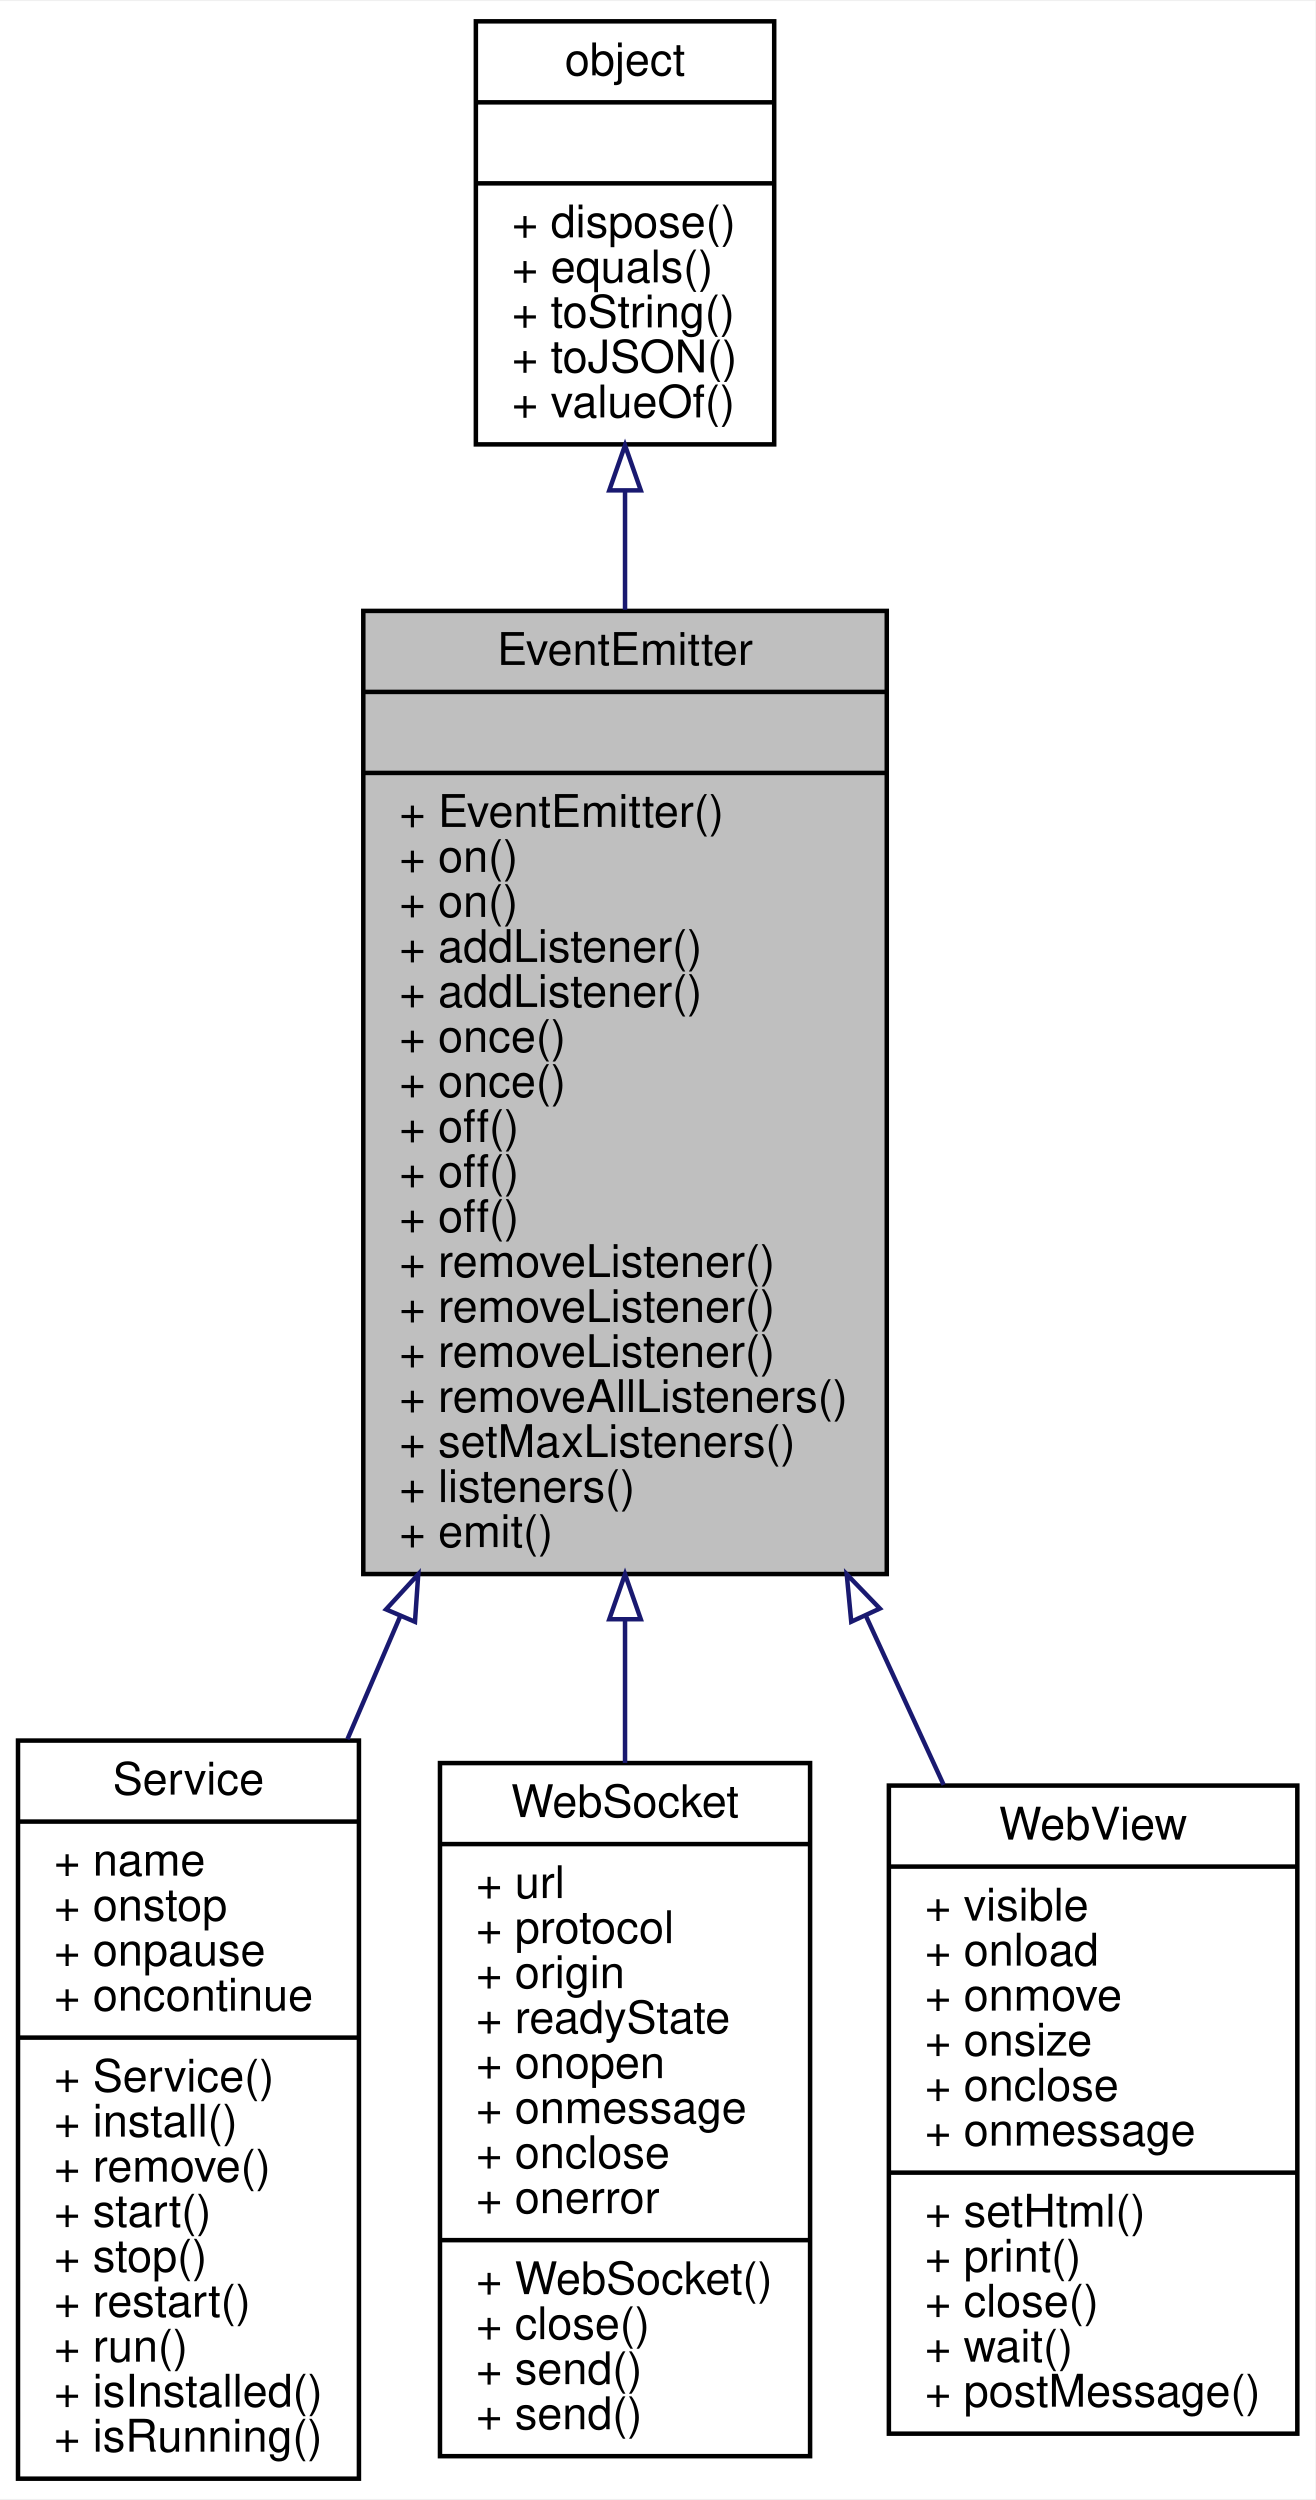
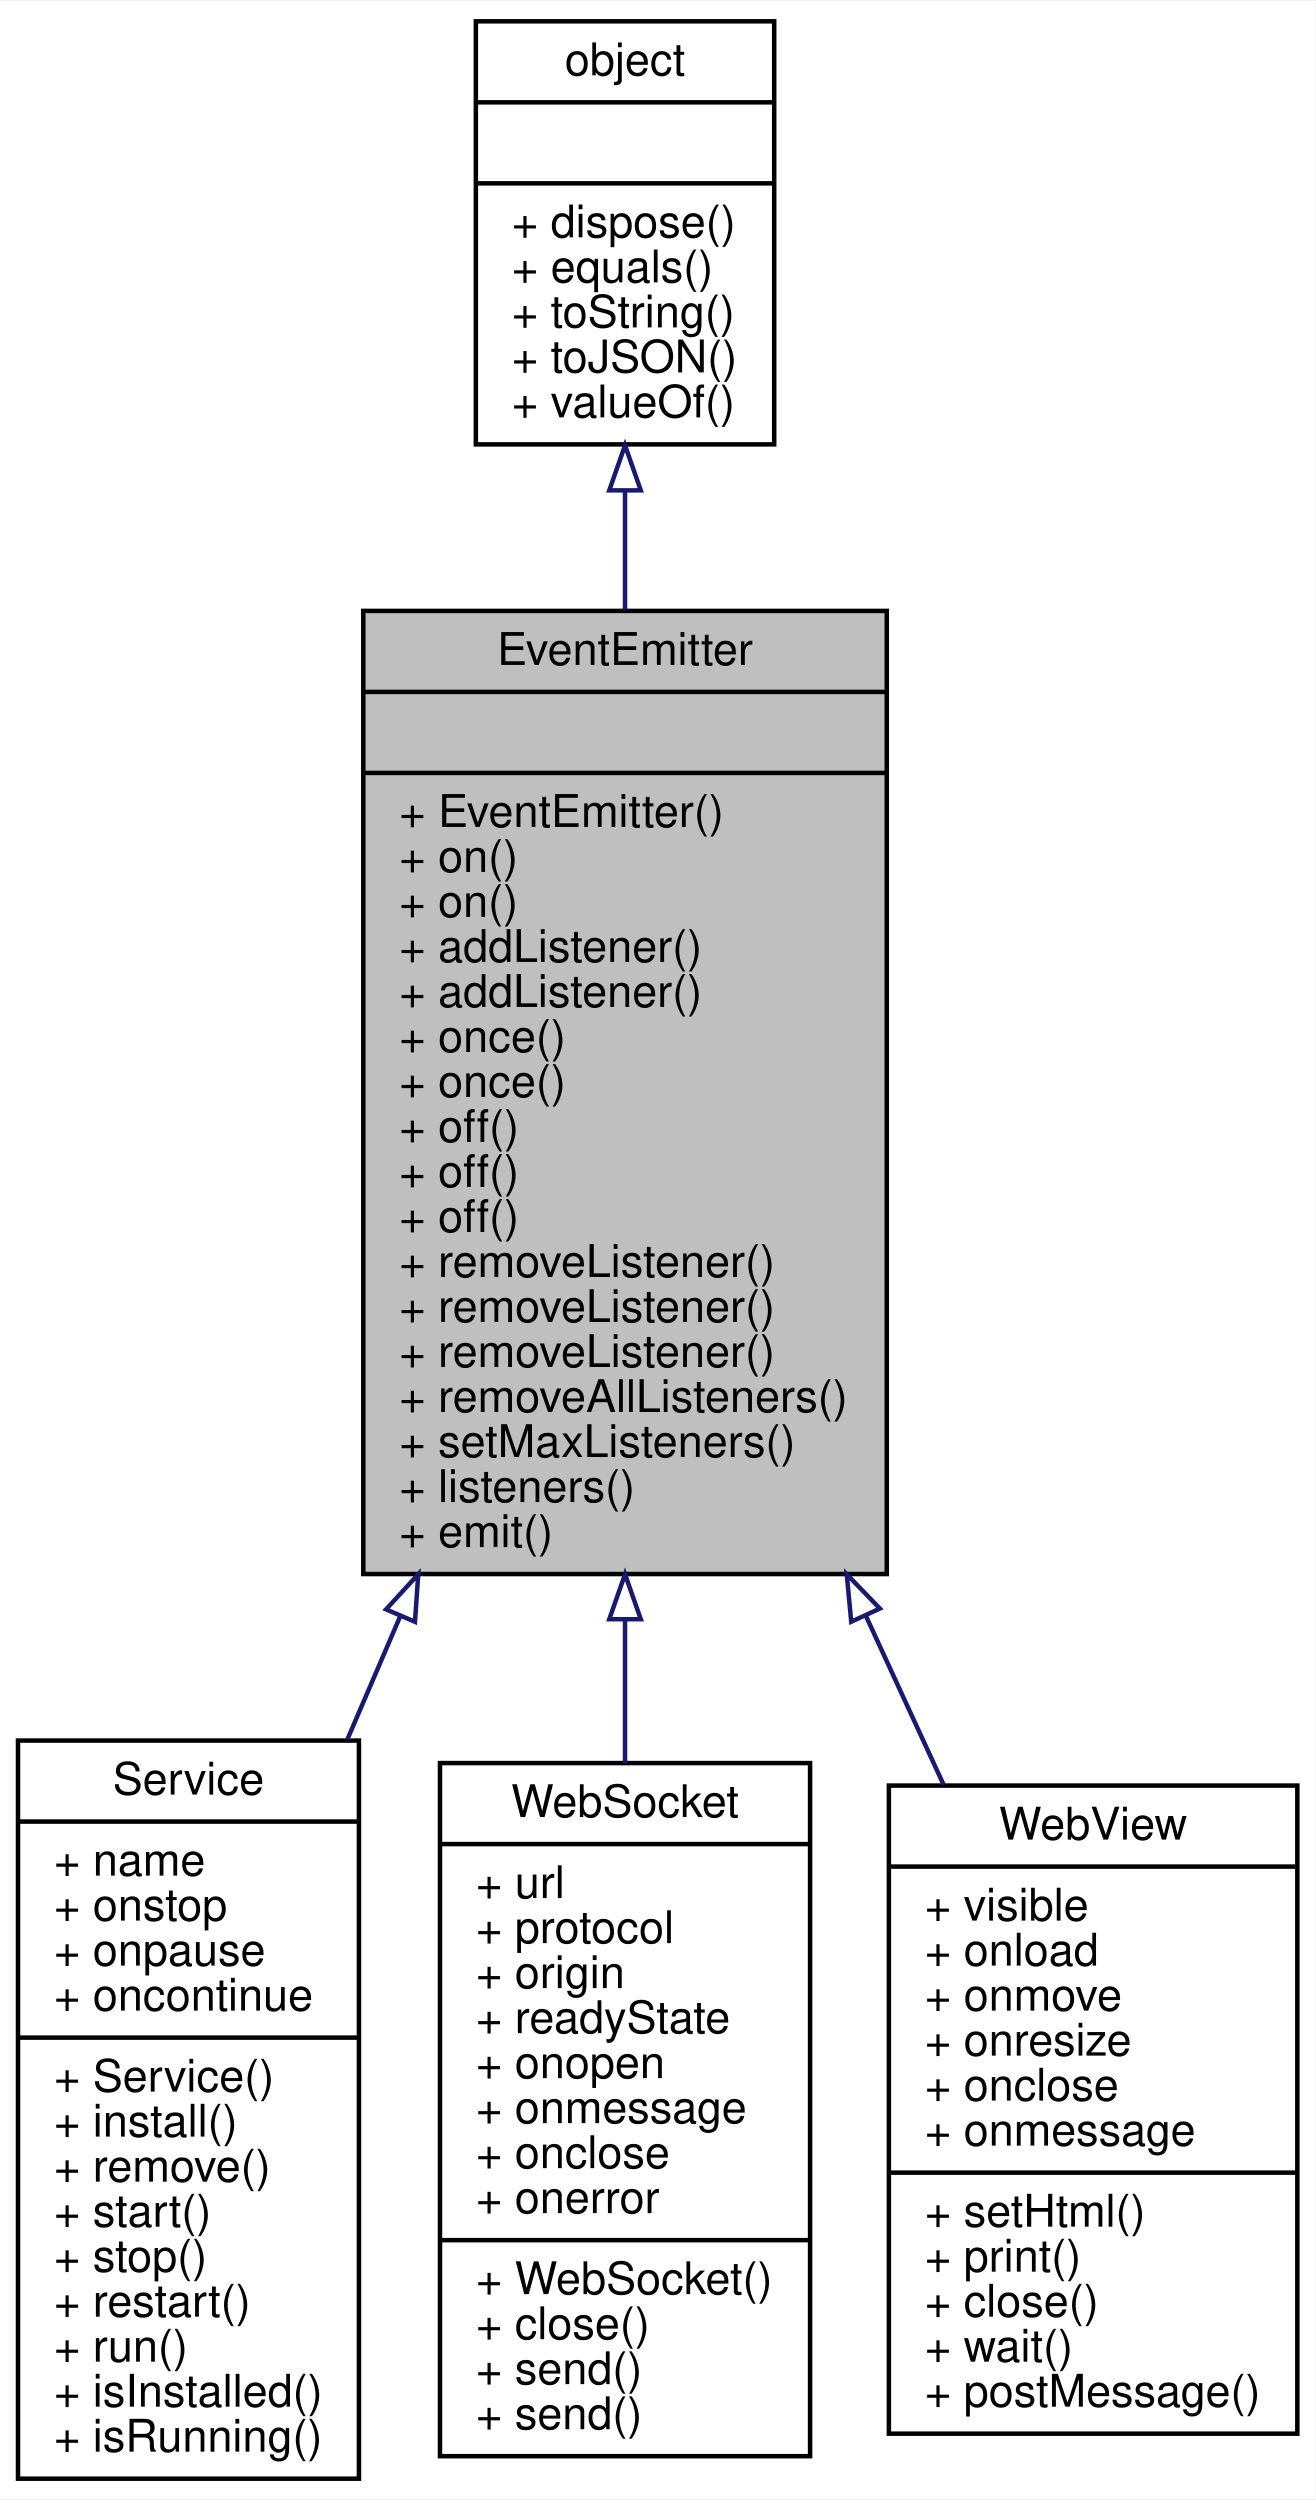
<svg xmlns="http://www.w3.org/2000/svg" xmlns:xlink="http://www.w3.org/1999/xlink" width="292pt" height="555pt" viewBox="0.00 0.00 292.25 555.00">
  <g id="graph0" class="graph" transform="scale(1 1) rotate(0) translate(4 551)">
    <polygon fill="#ffffff" stroke="transparent" points="-4,4 -4,-551 288.253,-551 288.253,4 -4,4" />
    <g id="node1" class="node">
      <polygon fill="#bfbfbf" stroke="#000000" points="76.719,-201.5 76.719,-415.5 193.032,-415.5 193.032,-201.5 76.719,-201.5" />
      <text text-anchor="middle" x="134.875" y="-403.5" font-family="Helvetica,sans-Serif" font-size="10.00" fill="#000000">EventEmitter</text>
      <polyline fill="none" stroke="#000000" points="76.719,-397.5 193.032,-397.5 " />
      <text text-anchor="middle" x="134.875" y="-385.5" font-family="Helvetica,sans-Serif" font-size="10.00" fill="#000000"> </text>
      <polyline fill="none" stroke="#000000" points="76.719,-379.5 193.032,-379.5 " />
      <text text-anchor="start" x="84.719" y="-367.5" font-family="Helvetica,sans-Serif" font-size="10.00" fill="#000000">+ EventEmitter()</text>
      <text text-anchor="start" x="84.719" y="-357.5" font-family="Helvetica,sans-Serif" font-size="10.00" fill="#000000">+ on()</text>
      <text text-anchor="start" x="84.719" y="-347.5" font-family="Helvetica,sans-Serif" font-size="10.00" fill="#000000">+ on()</text>
      <text text-anchor="start" x="84.719" y="-337.5" font-family="Helvetica,sans-Serif" font-size="10.00" fill="#000000">+ addListener()</text>
      <text text-anchor="start" x="84.719" y="-327.5" font-family="Helvetica,sans-Serif" font-size="10.00" fill="#000000">+ addListener()</text>
      <text text-anchor="start" x="84.719" y="-317.5" font-family="Helvetica,sans-Serif" font-size="10.00" fill="#000000">+ once()</text>
      <text text-anchor="start" x="84.719" y="-307.5" font-family="Helvetica,sans-Serif" font-size="10.00" fill="#000000">+ once()</text>
      <text text-anchor="start" x="84.719" y="-297.5" font-family="Helvetica,sans-Serif" font-size="10.00" fill="#000000">+ off()</text>
      <text text-anchor="start" x="84.719" y="-287.5" font-family="Helvetica,sans-Serif" font-size="10.00" fill="#000000">+ off()</text>
      <text text-anchor="start" x="84.719" y="-277.5" font-family="Helvetica,sans-Serif" font-size="10.00" fill="#000000">+ off()</text>
      <text text-anchor="start" x="84.719" y="-267.5" font-family="Helvetica,sans-Serif" font-size="10.00" fill="#000000">+ removeListener()</text>
      <text text-anchor="start" x="84.719" y="-257.5" font-family="Helvetica,sans-Serif" font-size="10.00" fill="#000000">+ removeListener()</text>
      <text text-anchor="start" x="84.719" y="-247.5" font-family="Helvetica,sans-Serif" font-size="10.00" fill="#000000">+ removeListener()</text>
      <text text-anchor="start" x="84.719" y="-237.5" font-family="Helvetica,sans-Serif" font-size="10.00" fill="#000000">+ removeAllListeners()</text>
      <text text-anchor="start" x="84.719" y="-227.5" font-family="Helvetica,sans-Serif" font-size="10.00" fill="#000000">+ setMaxListeners()</text>
      <text text-anchor="start" x="84.719" y="-217.5" font-family="Helvetica,sans-Serif" font-size="10.00" fill="#000000">+ listeners()</text>
      <text text-anchor="start" x="84.719" y="-207.5" font-family="Helvetica,sans-Serif" font-size="10.00" fill="#000000">+ emit()</text>
    </g>
    <g id="node3" class="node">
      <g id="a_node3">
        <a xlink:href="../../d1/db9/interfaceService.html" target="_top" xlink:title="系统服务管理对象 ">
          <polygon fill="#ffffff" stroke="#000000" points="0,-.5 0,-164.5 75.751,-164.5 75.751,-.5 0,-.5" />
          <text text-anchor="middle" x="37.876" y="-152.5" font-family="Helvetica,sans-Serif" font-size="10.00" fill="#000000">Service</text>
          <polyline fill="none" stroke="#000000" points="0,-146.5 75.751,-146.5 " />
          <text text-anchor="start" x="8" y="-134.5" font-family="Helvetica,sans-Serif" font-size="10.00" fill="#000000">+ name</text>
          <text text-anchor="start" x="8" y="-124.5" font-family="Helvetica,sans-Serif" font-size="10.00" fill="#000000">+ onstop</text>
          <text text-anchor="start" x="8" y="-114.5" font-family="Helvetica,sans-Serif" font-size="10.00" fill="#000000">+ onpause</text>
          <text text-anchor="start" x="8" y="-104.5" font-family="Helvetica,sans-Serif" font-size="10.00" fill="#000000">+ oncontinue</text>
          <polyline fill="none" stroke="#000000" points="0,-98.5 75.751,-98.5 " />
          <text text-anchor="start" x="8" y="-86.5" font-family="Helvetica,sans-Serif" font-size="10.00" fill="#000000">+ Service()</text>
          <text text-anchor="start" x="8" y="-76.5" font-family="Helvetica,sans-Serif" font-size="10.00" fill="#000000">+ install()</text>
          <text text-anchor="start" x="8" y="-66.5" font-family="Helvetica,sans-Serif" font-size="10.00" fill="#000000">+ remove()</text>
          <text text-anchor="start" x="8" y="-56.5" font-family="Helvetica,sans-Serif" font-size="10.00" fill="#000000">+ start()</text>
          <text text-anchor="start" x="8" y="-46.5" font-family="Helvetica,sans-Serif" font-size="10.00" fill="#000000">+ stop()</text>
          <text text-anchor="start" x="8" y="-36.5" font-family="Helvetica,sans-Serif" font-size="10.00" fill="#000000">+ restart()</text>
          <text text-anchor="start" x="8" y="-26.5" font-family="Helvetica,sans-Serif" font-size="10.00" fill="#000000">+ run()</text>
          <text text-anchor="start" x="8" y="-16.5" font-family="Helvetica,sans-Serif" font-size="10.00" fill="#000000">+ isInstalled()</text>
          <text text-anchor="start" x="8" y="-6.5" font-family="Helvetica,sans-Serif" font-size="10.00" fill="#000000">+ isRunning()</text>
        </a>
      </g>
    </g>
    <g id="edge2" class="edge">
      <path fill="none" stroke="#191970" d="M84.962,-192.207C80.992,-182.958 77.035,-173.738 73.197,-164.796" />
      <polygon fill="none" stroke="#191970" points="81.772,-193.648 88.932,-201.457 88.204,-190.887 81.772,-193.648" />
    </g>
    <g id="node4" class="node">
      <g id="a_node4">
        <a xlink:href="../../de/d2a/interfaceWebSocket.html" target="_top" xlink:title="WebSocket 包协议转换处理器 ">
          <polygon fill="#ffffff" stroke="#000000" points="93.758,-5.5 93.758,-159.5 175.993,-159.5 175.993,-5.5 93.758,-5.5" />
          <text text-anchor="middle" x="134.875" y="-147.5" font-family="Helvetica,sans-Serif" font-size="10.00" fill="#000000">WebSocket</text>
          <polyline fill="none" stroke="#000000" points="93.758,-141.5 175.993,-141.5 " />
          <text text-anchor="start" x="101.758" y="-129.5" font-family="Helvetica,sans-Serif" font-size="10.00" fill="#000000">+ url</text>
          <text text-anchor="start" x="101.758" y="-119.5" font-family="Helvetica,sans-Serif" font-size="10.00" fill="#000000">+ protocol</text>
          <text text-anchor="start" x="101.758" y="-109.5" font-family="Helvetica,sans-Serif" font-size="10.00" fill="#000000">+ origin</text>
          <text text-anchor="start" x="101.758" y="-99.5" font-family="Helvetica,sans-Serif" font-size="10.00" fill="#000000">+ readyState</text>
          <text text-anchor="start" x="101.758" y="-89.5" font-family="Helvetica,sans-Serif" font-size="10.00" fill="#000000">+ onopen</text>
          <text text-anchor="start" x="101.758" y="-79.5" font-family="Helvetica,sans-Serif" font-size="10.00" fill="#000000">+ onmessage</text>
          <text text-anchor="start" x="101.758" y="-69.5" font-family="Helvetica,sans-Serif" font-size="10.00" fill="#000000">+ onclose</text>
          <text text-anchor="start" x="101.758" y="-59.5" font-family="Helvetica,sans-Serif" font-size="10.00" fill="#000000">+ onerror</text>
          <polyline fill="none" stroke="#000000" points="93.758,-53.5 175.993,-53.5 " />
          <text text-anchor="start" x="101.758" y="-41.5" font-family="Helvetica,sans-Serif" font-size="10.00" fill="#000000">+ WebSocket()</text>
          <text text-anchor="start" x="101.758" y="-31.5" font-family="Helvetica,sans-Serif" font-size="10.00" fill="#000000">+ close()</text>
          <text text-anchor="start" x="101.758" y="-21.5" font-family="Helvetica,sans-Serif" font-size="10.00" fill="#000000">+ send()</text>
          <text text-anchor="start" x="101.758" y="-11.5" font-family="Helvetica,sans-Serif" font-size="10.00" fill="#000000">+ send()</text>
        </a>
      </g>
    </g>
    <g id="edge3" class="edge">
      <path fill="none" stroke="#191970" d="M134.875,-191.168C134.875,-180.441 134.875,-169.766 134.875,-159.531" />
      <polygon fill="none" stroke="#191970" points="131.376,-191.457 134.875,-201.457 138.376,-191.457 131.376,-191.457" />
    </g>
    <g id="node5" class="node">
      <g id="a_node5">
        <a xlink:href="../../d8/d79/interfaceWebView.html" target="_top" xlink:title="浏览器窗口对象 ">
          <polygon fill="#ffffff" stroke="#000000" points="193.498,-10.5 193.498,-154.5 284.253,-154.5 284.253,-10.5 193.498,-10.5" />
          <text text-anchor="middle" x="238.875" y="-142.5" font-family="Helvetica,sans-Serif" font-size="10.00" fill="#000000">WebView</text>
          <polyline fill="none" stroke="#000000" points="193.498,-136.5 284.253,-136.5 " />
          <text text-anchor="start" x="201.498" y="-124.5" font-family="Helvetica,sans-Serif" font-size="10.00" fill="#000000">+ visible</text>
          <text text-anchor="start" x="201.498" y="-114.5" font-family="Helvetica,sans-Serif" font-size="10.00" fill="#000000">+ onload</text>
          <text text-anchor="start" x="201.498" y="-104.5" font-family="Helvetica,sans-Serif" font-size="10.00" fill="#000000">+ onmove</text>
-           <text text-anchor="start" x="201.498" y="-94.5" font-family="Helvetica,sans-Serif" font-size="10.00" fill="#000000">+ onsize</text>
+           <text text-anchor="start" x="201.498" y="-94.5" font-family="Helvetica,sans-Serif" font-size="10.00" fill="#000000">+ onresize</text>
          <text text-anchor="start" x="201.498" y="-84.5" font-family="Helvetica,sans-Serif" font-size="10.00" fill="#000000">+ onclose</text>
          <text text-anchor="start" x="201.498" y="-74.5" font-family="Helvetica,sans-Serif" font-size="10.00" fill="#000000">+ onmessage</text>
          <polyline fill="none" stroke="#000000" points="193.498,-68.5 284.253,-68.5 " />
          <text text-anchor="start" x="201.498" y="-56.5" font-family="Helvetica,sans-Serif" font-size="10.00" fill="#000000">+ setHtml()</text>
          <text text-anchor="start" x="201.498" y="-46.5" font-family="Helvetica,sans-Serif" font-size="10.00" fill="#000000">+ print()</text>
          <text text-anchor="start" x="201.498" y="-36.5" font-family="Helvetica,sans-Serif" font-size="10.00" fill="#000000">+ close()</text>
          <text text-anchor="start" x="201.498" y="-26.5" font-family="Helvetica,sans-Serif" font-size="10.00" fill="#000000">+ wait()</text>
          <text text-anchor="start" x="201.498" y="-16.5" font-family="Helvetica,sans-Serif" font-size="10.00" fill="#000000">+ postMessage()</text>
        </a>
      </g>
    </g>
    <g id="edge4" class="edge">
      <path fill="none" stroke="#191970" d="M188.414,-192.156C194.292,-179.384 200.143,-166.669 205.667,-154.664" />
      <polygon fill="none" stroke="#191970" points="185.135,-190.909 184.134,-201.457 191.494,-193.835 185.135,-190.909" />
    </g>
    <g id="node2" class="node">
      <g id="a_node2">
        <a xlink:href="../../db/d38/interfaceobject.html" target="_top" xlink:title="基础对象，所有对象均继承于此 ">
          <polygon fill="#ffffff" stroke="#000000" points="101.731,-452.5 101.731,-546.5 168.019,-546.5 168.019,-452.5 101.731,-452.5" />
          <text text-anchor="middle" x="134.875" y="-534.5" font-family="Helvetica,sans-Serif" font-size="10.00" fill="#000000">object</text>
          <polyline fill="none" stroke="#000000" points="101.731,-528.5 168.019,-528.5 " />
          <text text-anchor="middle" x="134.875" y="-516.5" font-family="Helvetica,sans-Serif" font-size="10.00" fill="#000000"> </text>
          <polyline fill="none" stroke="#000000" points="101.731,-510.5 168.019,-510.5 " />
          <text text-anchor="start" x="109.731" y="-498.5" font-family="Helvetica,sans-Serif" font-size="10.00" fill="#000000">+ dispose()</text>
          <text text-anchor="start" x="109.731" y="-488.5" font-family="Helvetica,sans-Serif" font-size="10.00" fill="#000000">+ equals()</text>
          <text text-anchor="start" x="109.731" y="-478.5" font-family="Helvetica,sans-Serif" font-size="10.00" fill="#000000">+ toString()</text>
          <text text-anchor="start" x="109.731" y="-468.5" font-family="Helvetica,sans-Serif" font-size="10.00" fill="#000000">+ toJSON()</text>
          <text text-anchor="start" x="109.731" y="-458.5" font-family="Helvetica,sans-Serif" font-size="10.00" fill="#000000">+ valueOf()</text>
        </a>
      </g>
    </g>
    <g id="edge1" class="edge">
      <path fill="none" stroke="#191970" d="M134.875,-442.233C134.875,-433.777 134.875,-424.842 134.875,-415.764" />
      <polygon fill="none" stroke="#191970" points="131.376,-442.286 134.875,-452.286 138.376,-442.286 131.376,-442.286" />
    </g>
  </g>
</svg>
